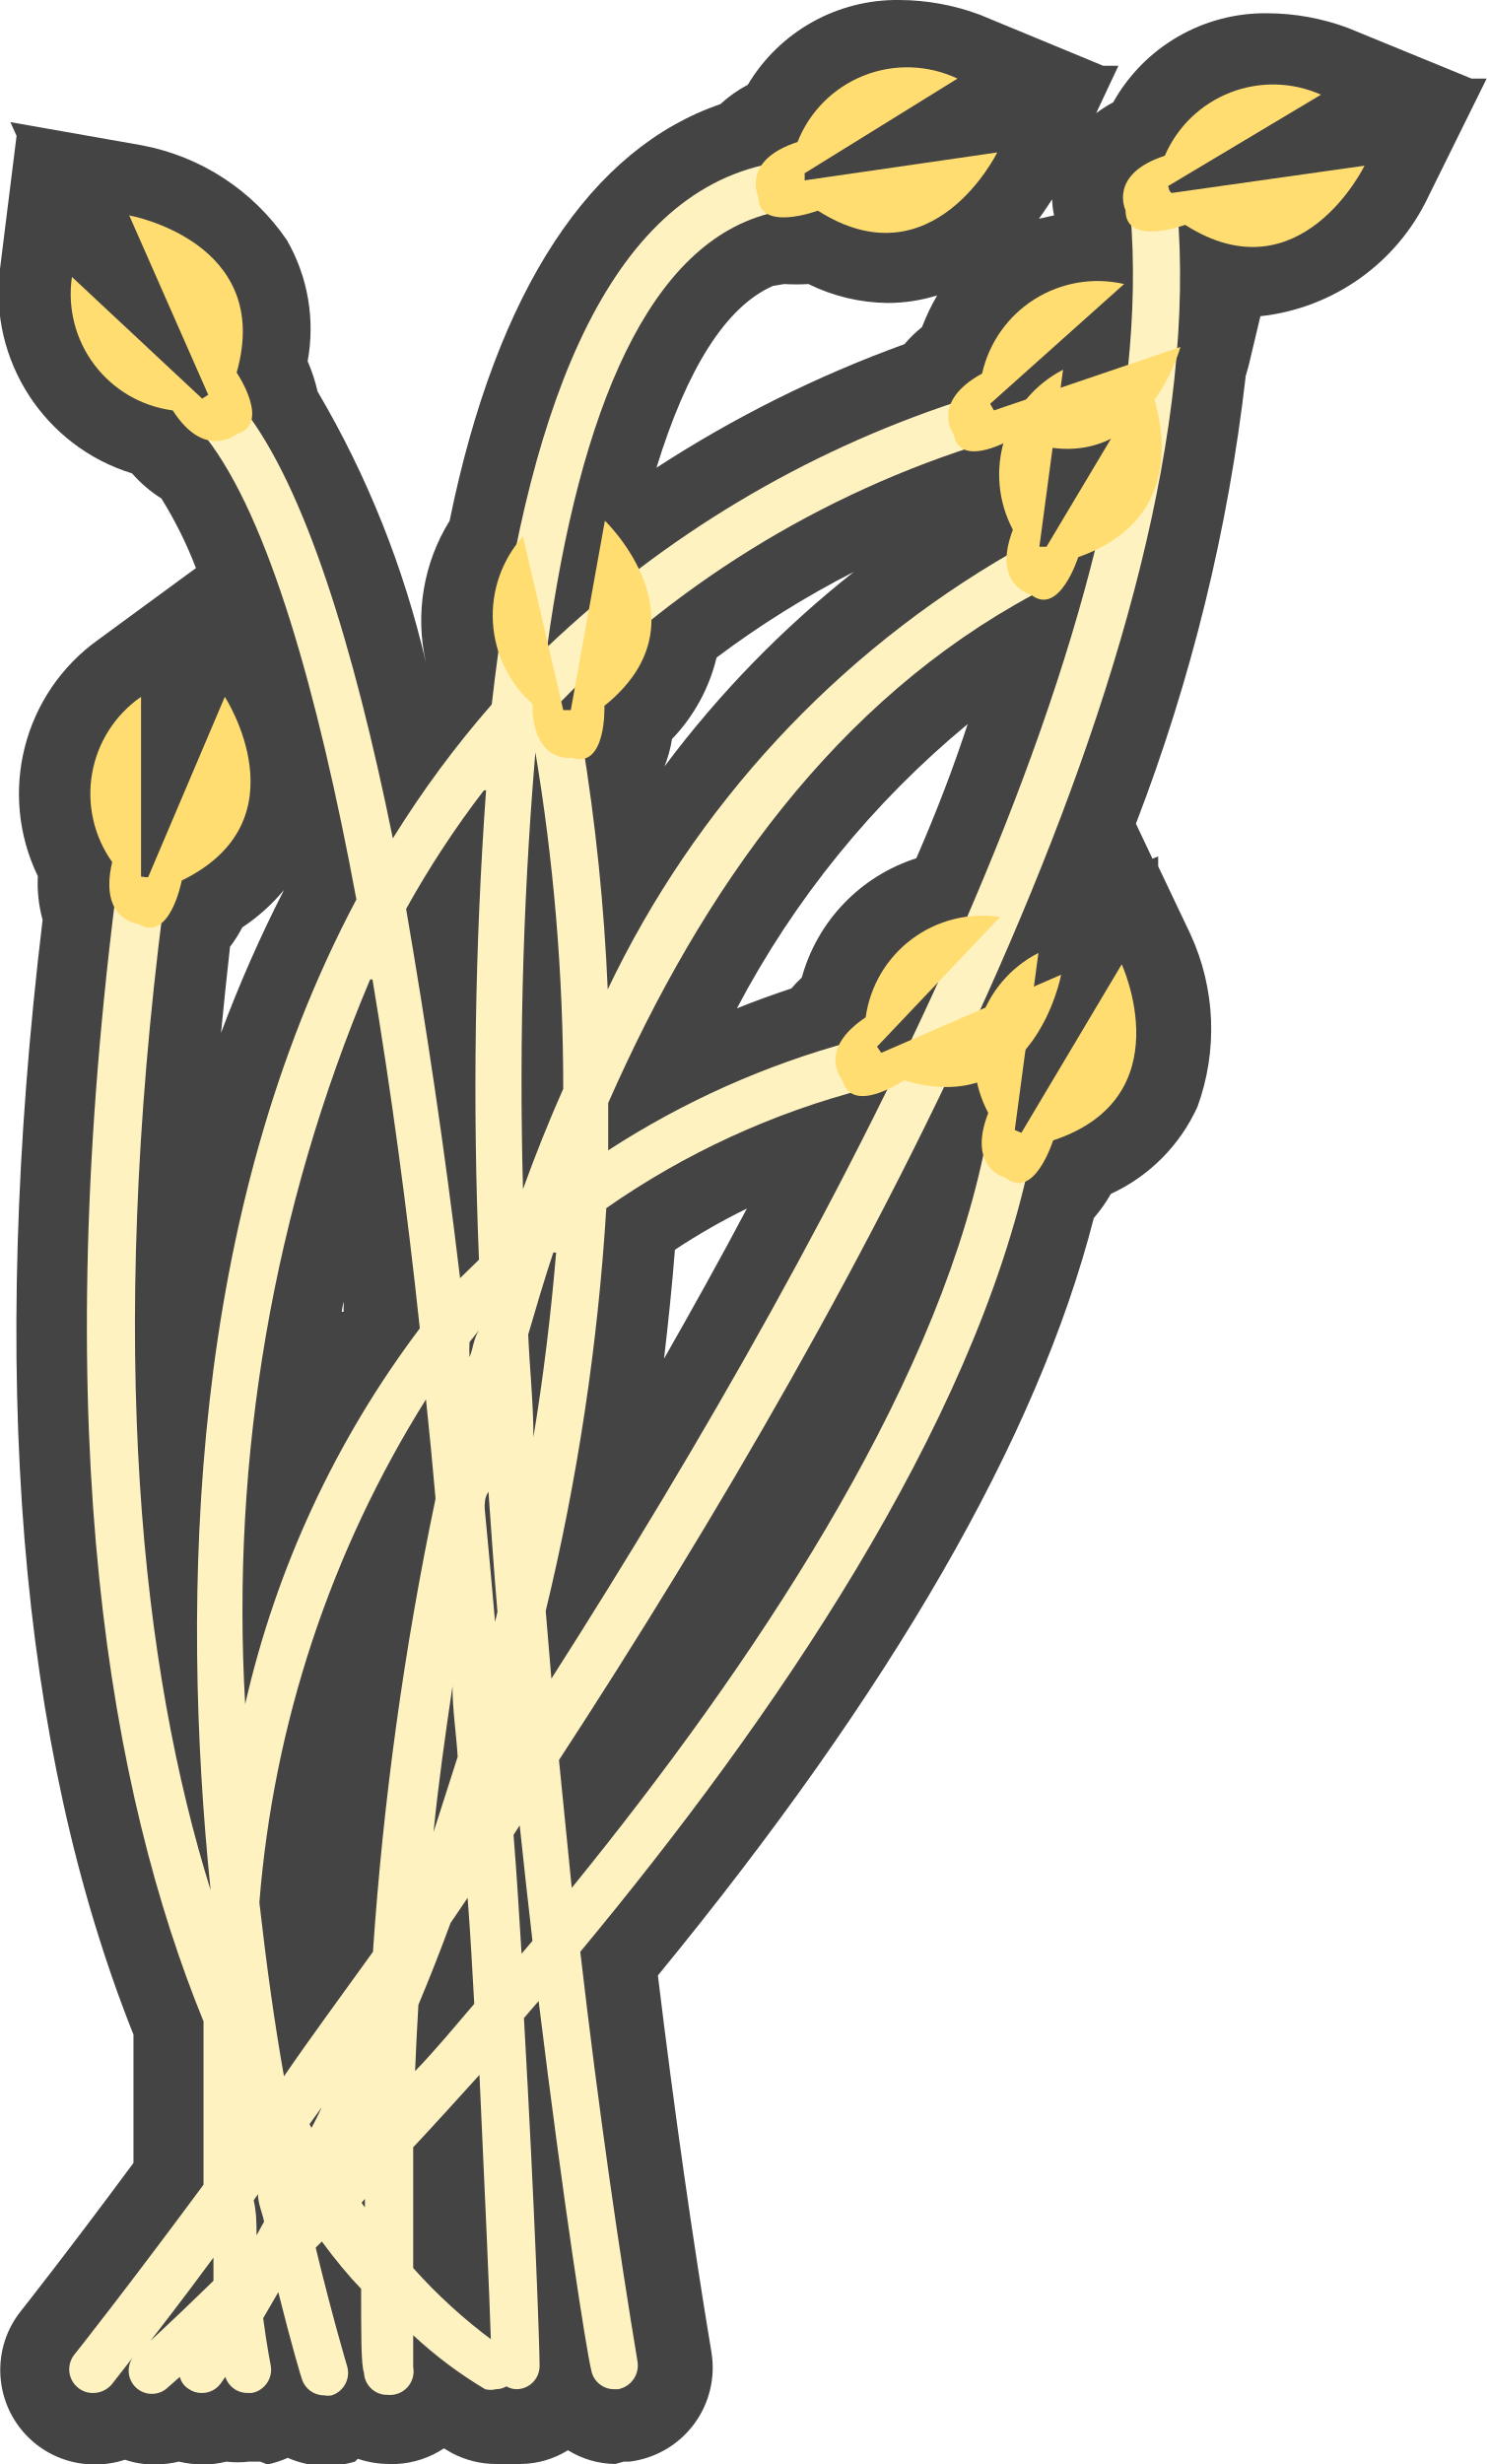
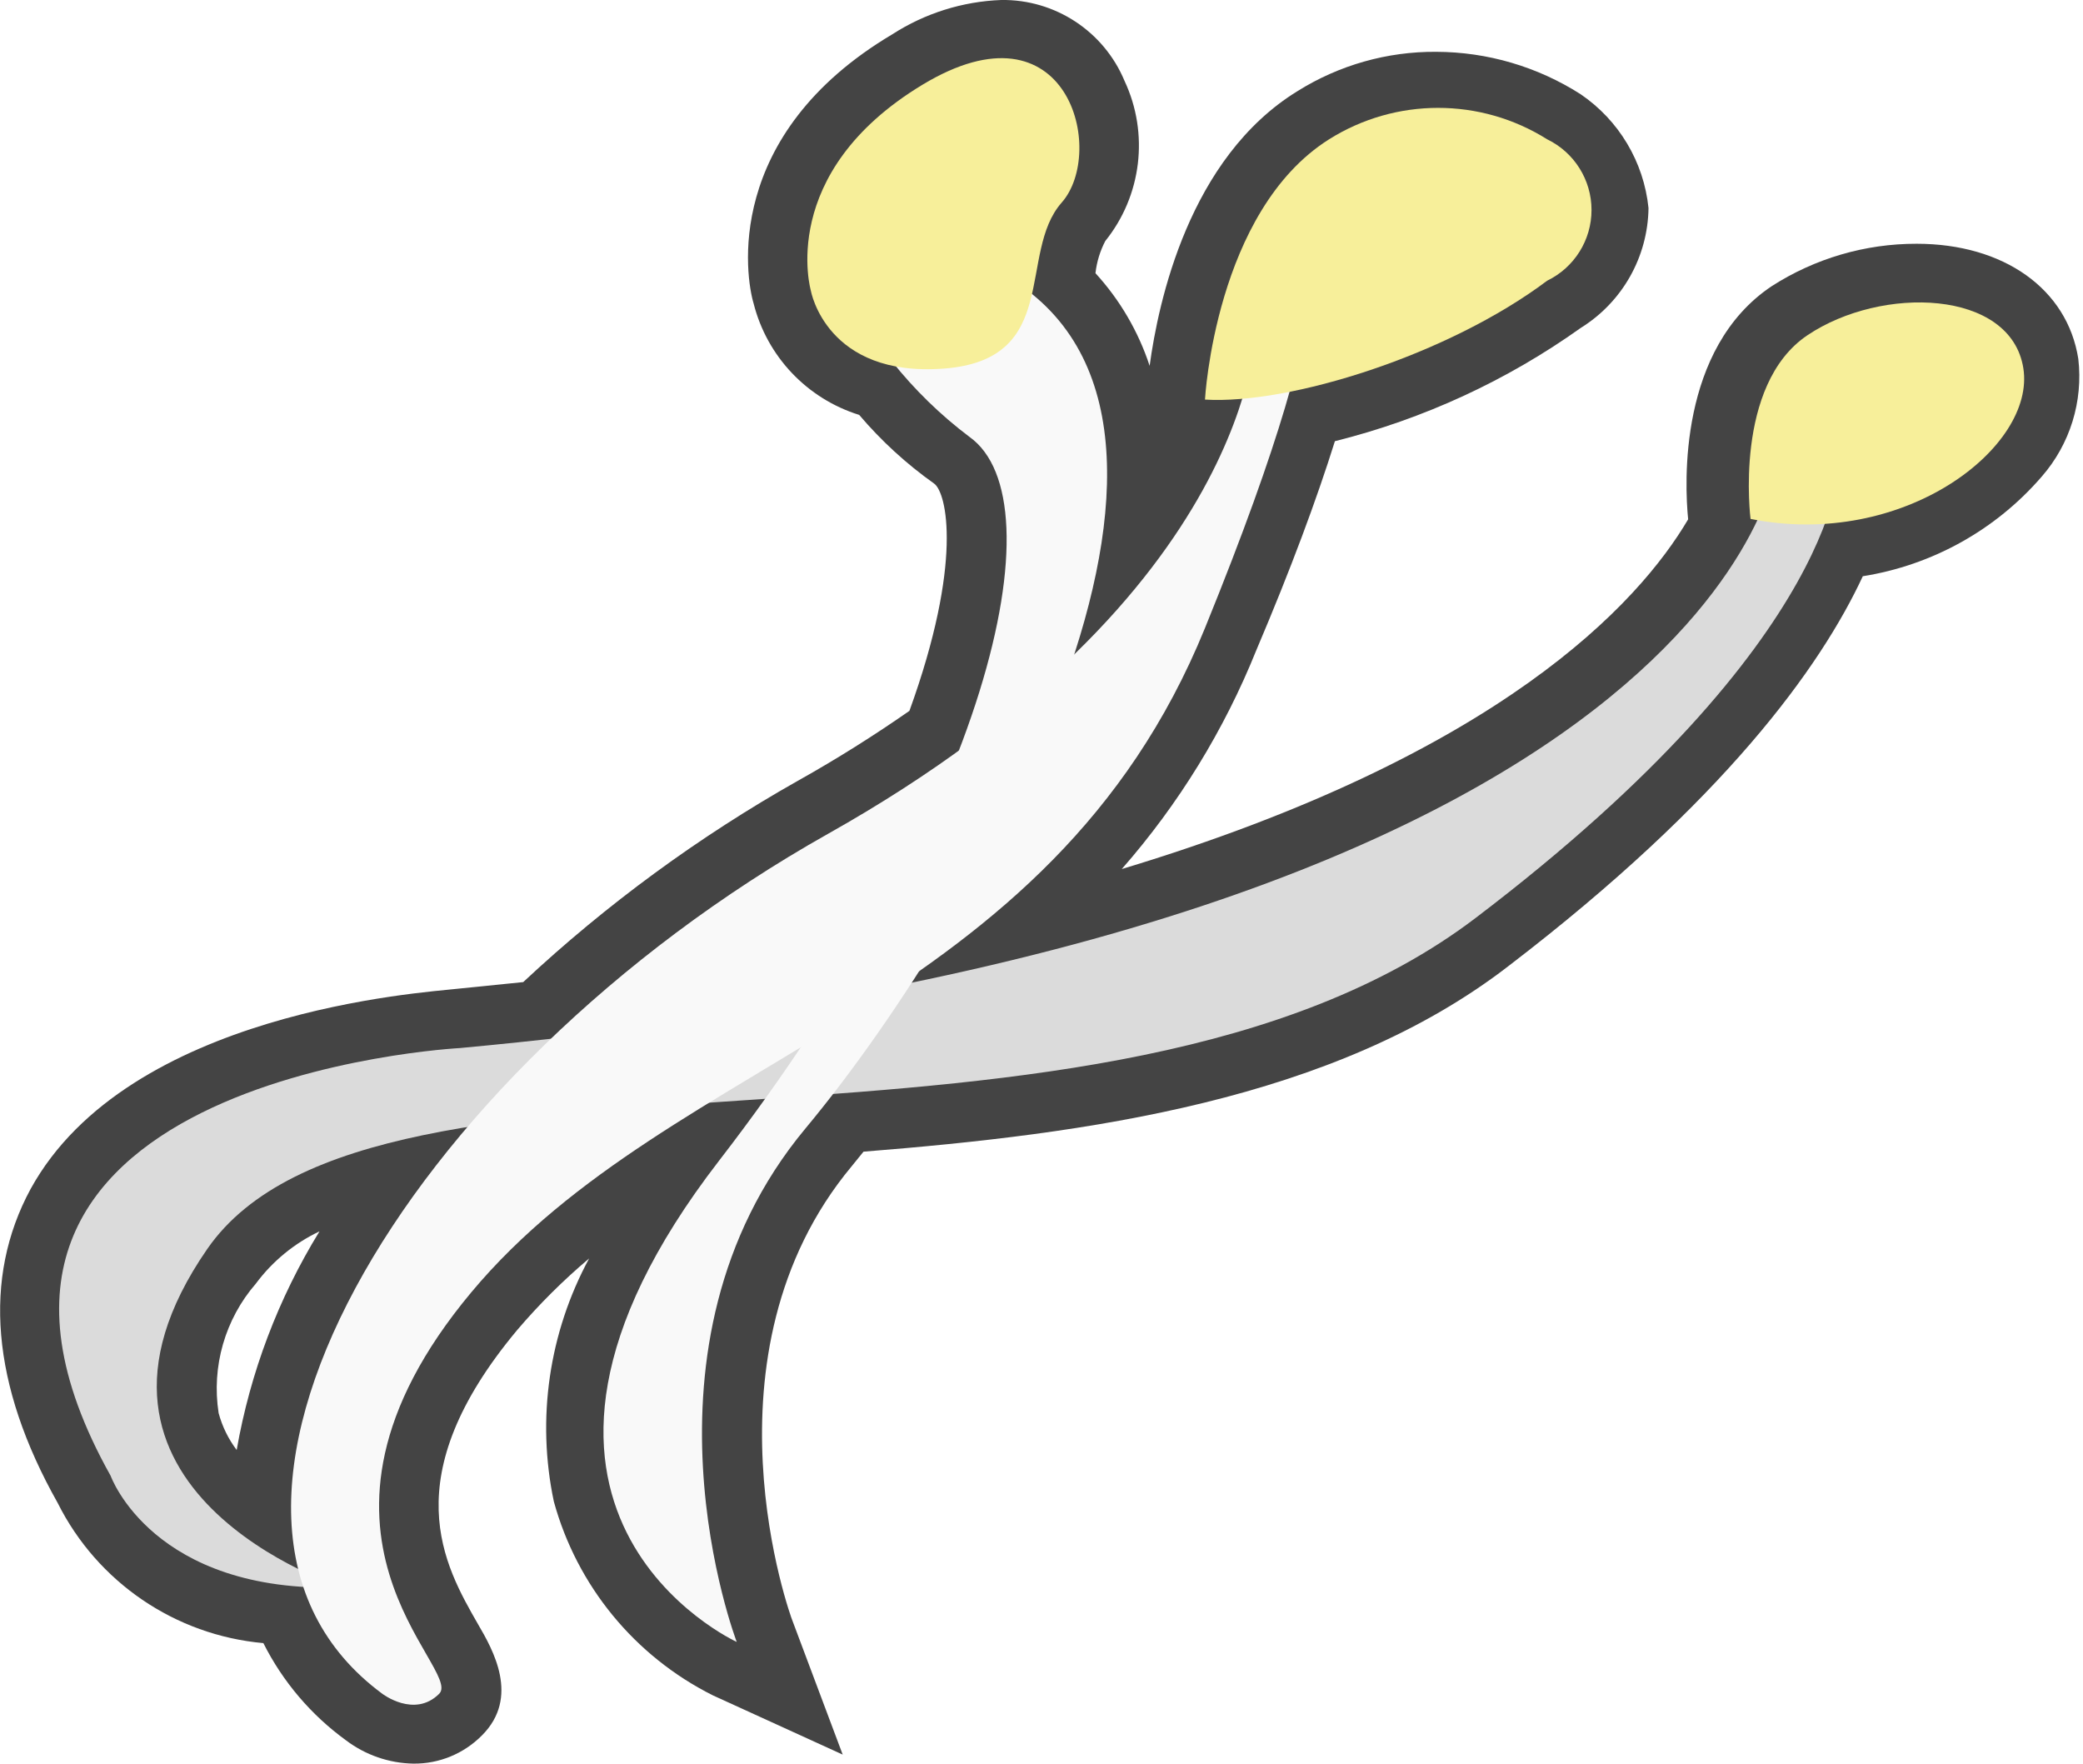
- <svg xmlns="http://www.w3.org/2000/svg" viewBox="0 0 31.41 52.05">
+ <svg xmlns="http://www.w3.org/2000/svg" viewBox="0 0 53.07 44.93">
  <defs>
-     <style>.cls-1{fill:#444;}.cls-2{fill:#fff2c1;}.cls-3{fill:#ffdd71;}</style>
+     <style>.cls-1{fill:#444;}.cls-2{fill:#dbdbdb;}.cls-3{fill:#f7ef9a;}.cls-4{fill:#f9f9f9;}</style>
  </defs>
  <g id="Layer_2" data-name="Layer 2">
    <g id="레이어_1" data-name="레이어 1">
-       <path class="cls-1" d="M13,52.05a1.94,1.94,0,0,1-1-.29,1.93,1.93,0,0,1-1,.29h-.51a2,2,0,0,1-.94-.23l-.17-.1a2,2,0,0,1-1,.33H8.23a2.09,2.09,0,0,1-.67-.11L7.5,52a2.2,2.2,0,0,1-.61.09,2,2,0,0,1-.81-.17,2.16,2.16,0,0,1-.43.14L5.5,52H5.26A2,2,0,0,1,4.78,52a1.86,1.86,0,0,1-.48.06A2.24,2.24,0,0,1,3.78,52a2.24,2.24,0,0,1-.52.06,1.87,1.87,0,0,1-.62-.1,2,2,0,0,1-.64.1,2,2,0,0,1-1.24-.43,2,2,0,0,1-.32-2.81s.93-1.17,2.38-3.13c0-.9,0-1.81,0-2.71C.39,36.88-.25,29,.9,19.43a2.88,2.88,0,0,1-.1-.92,4,4,0,0,1,1.28-5L4.14,12a8.66,8.66,0,0,0-.73-1.47A2.84,2.84,0,0,1,2.79,10,4,4,0,0,1,0,5.68L.35,2.87.22,2.58,3,3.07a4.78,4.78,0,0,1,3.06,2A3.76,3.76,0,0,1,6.5,7.63a3.69,3.69,0,0,1,.21.64A20.39,20.39,0,0,1,9,14v0a4,4,0,0,1,.5-3c1-4.91,3-7.87,5.72-8.8a2.74,2.74,0,0,1,.58-.41A3.67,3.67,0,0,1,19,0a4.92,4.92,0,0,1,1.7.31l2.61,1.08.32,0-.47,1a3.17,3.17,0,0,1,.36-.23A3.68,3.68,0,0,1,26.78.28a4.92,4.92,0,0,1,1.7.31l2.61,1.07.32,0L30.18,4.15a4.46,4.46,0,0,1-3.55,2.53l-.25,1.05-.06.21A38.53,38.53,0,0,1,24,17.4l.35.74.12-.05,0,.21.68,1.43a4.79,4.79,0,0,1,.15,3.65,3.72,3.72,0,0,1-1.83,1.84,3.18,3.18,0,0,1-.36.51c-1.19,4.65-4.29,10-9.21,16,.34,2.81.74,5.61,1.13,7.95A2,2,0,0,1,13.3,52l-.12,0ZM14.26,26.4c-.06.76-.14,1.53-.23,2.3.61-1.07,1.2-2.13,1.75-3.17A13.31,13.31,0,0,0,14.26,26.4Zm-7,1.31,0-.07c0-.05,0-.09,0-.13S7.23,27.64,7.22,27.71ZM4.86,20c-.07.61-.13,1.22-.19,1.82A28.7,28.7,0,0,1,6,18.8H6a4.06,4.06,0,0,1-.88.79A2.92,2.92,0,0,1,4.86,20Zm15.58-4.7a19.68,19.68,0,0,0-4.87,6c.37-.15.76-.29,1.15-.42a2.39,2.39,0,0,1,.22-.23,3.67,3.67,0,0,1,2.42-2.52Q20,16.66,20.44,15.31Zm-6.24.3a2.74,2.74,0,0,1-.16.59,22.06,22.06,0,0,1,4-4.11,19.9,19.9,0,0,0-2.9,1.81A3.75,3.75,0,0,1,14.2,15.61Zm2.13-9.56c-1,.44-1.82,1.76-2.46,3.84a25.63,25.63,0,0,1,5.24-2.61,2.53,2.53,0,0,1,.37-.36,4.6,4.6,0,0,1,.32-.67,3.5,3.5,0,0,1-1.05.16A3.88,3.88,0,0,1,17.08,6a4.06,4.06,0,0,1-.51,0Zm5.9-1.83c-.08.12-.17.26-.28.41l.32-.07A1.76,1.76,0,0,1,22.23,4.22Z" />
-       <path class="cls-2" d="M21.37,24a.5.5,0,0,0-.59.38c-1.09,5.12-4.89,10.81-8.7,15.5q-.13-1.32-.27-2.7c6.52-10,13.88-23.61,13.06-32.81a.48.48,0,0,0-.54-.45.49.49,0,0,0-.45.54c.75,8.5-6,21.24-12.23,31l-.12-1.43a49,49,0,0,0,1.28-8.51A17,17,0,0,1,18.29,23a.51.51,0,0,0,.35-.62A.5.5,0,0,0,18,22a18.16,18.16,0,0,0-5.15,2.3c0-.33,0-.67,0-1,2-4.54,4.82-8.51,9-10.75a.49.49,0,0,0,.2-.68.49.49,0,0,0-.67-.2,21.15,21.15,0,0,0-8.54,9.23,44.1,44.1,0,0,0-.54-5.25.5.5,0,0,0-1,.17A43.08,43.08,0,0,1,11.9,23c-.31.7-.59,1.4-.85,2.12a82.64,82.64,0,0,1,.31-9.78,21.39,21.39,0,0,1,9.18-5.9.5.5,0,0,0-.33-.95,23,23,0,0,0-8.65,5.18c.69-5,2.15-8.58,4.78-9.18a.5.5,0,0,0-.22-1c-3.38.78-5.05,5.37-5.73,11.39A21.49,21.49,0,0,0,8.3,17.71c-.83-4.08-1.86-7.41-3.15-9.07a.5.5,0,1,0-.79.61C5.67,10.94,6.71,14.59,7.53,19,4,25.65,3.81,33.67,4.45,39.93,3,35.27,2.24,28.57,3.46,19.08A.5.5,0,0,0,3,18.52a.5.5,0,0,0-.56.43C1,30.42,2.34,37.9,4.3,42.7c0,1.26,0,2.43,0,3.45-1.62,2.19-2.68,3.53-2.73,3.59a.5.5,0,0,0,.08.7.49.49,0,0,0,.31.11.52.52,0,0,0,.4-.18l.46-.59a.49.49,0,0,0,.74.64l.24-.21a.41.41,0,0,0,.18.25.47.47,0,0,0,.28.09.49.49,0,0,0,.41-.21l.09-.13a.49.49,0,0,0,.46.34h.1a.5.5,0,0,0,.4-.58s-.08-.4-.16-1l.32-.55c.28,1.12.48,1.79.5,1.84a.49.49,0,0,0,.47.34.44.44,0,0,0,.16,0,.5.5,0,0,0,.32-.63s-.3-1-.66-2.49l.13-.13c.28.38.56.72.83,1,0,1,0,1.61.06,1.77a.49.49,0,0,0,.5.47h0A.5.5,0,0,0,8.73,50s0-.27,0-.67a9,9,0,0,0,1.52,1.14.46.46,0,0,0,.23,0,.43.43,0,0,0,.22-.06.43.43,0,0,0,.22.06h0a.49.49,0,0,0,.48-.51c0-.39-.1-3.26-.33-7.33l.31-.36c.53,4.31,1,7.33,1.11,7.79a.49.49,0,0,0,.49.41h.08a.51.51,0,0,0,.41-.58c-.38-2.29-.82-5.29-1.21-8.66,4.07-4.9,8.3-11.07,9.5-16.71A.49.49,0,0,0,21.37,24ZM6.54,44.87l.26-.36c-.07.15-.14.3-.22.44ZM9.16,38.7c.1-1,.24-2,.4-3.08,0,.5.08,1,.11,1.49Zm1.3-4.44c-.07-.79-.14-1.59-.22-2.4,0-.11,0-.23.08-.35.06.86.12,1.71.19,2.54C10.49,34.12,10.48,34.19,10.46,34.26Zm-.54-5.59a3.11,3.11,0,0,1,0-.32l.2-.25C10,28.29,10,28.48,9.92,28.67Zm-.72,3a69.65,69.65,0,0,0-1.32,9.56C7.22,42.15,6.59,43,6,43.86v0c-.2-1.12-.37-2.35-.52-3.67A23.51,23.51,0,0,1,9,29.56Q9.11,30.6,9.2,31.63ZM5.45,46.35c0,.19.09.39.13.58l-.16.29c0-.24,0-.48-.06-.74Zm3.39-4c.23-.55.46-1.13.68-1.73l.36-.53c.06.78.1,1.53.14,2.24-.42.49-.84,1-1.25,1.42C8.79,43.3,8.81,42.83,8.84,42.35Zm2.43-12c0-.72-.08-1.44-.11-2.16.17-.58.34-1.16.53-1.73l.06,0C11.64,27.77,11.48,29.09,11.27,30.36Zm-1-13.66a87.64,87.64,0,0,0-.15,9.92L9.72,27C9.4,24.3,9,21.64,8.58,19.2A20.29,20.29,0,0,1,10.22,16.7Zm-2.4,4c.39,2.34.73,4.84,1,7.37A20.91,20.91,0,0,0,5.18,36,34.26,34.26,0,0,1,7.82,20.69Zm-4.88,29c.36-.46.88-1.13,1.52-2,0,.17,0,.33,0,.49C3.59,49.08,3,49.61,2.94,49.67Zm4.72-3.24v.18a.86.86,0,0,1-.07-.1Zm2.71,3a11.07,11.07,0,0,1-1.69-1.54c0-.71,0-1.57,0-2.55.45-.48.92-1,1.4-1.53C10.25,46.43,10.34,48.44,10.37,49.41Zm.6-8.18c-.05-.8-.1-1.65-.17-2.51l.13-.2c.09.85.18,1.66.27,2.44Z" />
-       <path class="cls-3" d="M4.75,14.72,3.13,18.53l-.15,0V14.72a2.49,2.49,0,0,0-.61,3.49l0,0c-.29,1.24.56,1.31.56,1.31.66.4.91-.92.91-.92h0C6.45,17.33,4.75,14.72,4.75,14.72Z" />
-       <path class="cls-3" d="M2.73,4.55,4.4,8.34l-.13.08L1.52,5.85A2.48,2.48,0,0,0,3.65,8.67h0C4.33,9.73,5,9.17,5,9.17c.74-.21,0-1.3,0-1.3l0,0C5.79,5.1,2.73,4.55,2.73,4.55Z" />
-       <path class="cls-3" d="M21.07,3.22,17,3.81a1.31,1.31,0,0,0,0-.15l3.23-2A2.49,2.49,0,0,0,16.85,3V3c-1.2.39-.83,1.15-.83,1.15,0,.77,1.26.3,1.26.3v0C19.71,6,21.07,3.22,21.07,3.22Z" />
-       <path class="cls-3" d="M28.83,3.5l-4.1.58a.88.88,0,0,1-.05-.15L27.91,2a2.49,2.49,0,0,0-3.3,1.29v0c-1.2.39-.83,1.15-.83,1.15,0,.78,1.26.31,1.26.31v0C27.47,6.3,28.83,3.5,28.83,3.5Z" />
-       <path class="cls-3" d="M24.23,8l-2.12,3.55-.15,0,.5-3.74a2.49,2.49,0,0,0-1.06,3.38l0,0c-.45,1.18.38,1.37.38,1.37.6.48,1-.79,1-.79h0C25.55,10.79,24.23,8,24.23,8Z" />
-       <path class="cls-3" d="M24.94,7.33,21,8.67l-.08-.14L23.75,6a2.5,2.5,0,0,0-3,1.89v0c-1.11.61-.6,1.29-.6,1.29.14.76,1.29.06,1.29.06v0C24.12,10.34,24.94,7.33,24.94,7.33Z" />
-       <path class="cls-3" d="M23.7,20.37l-2.12,3.56-.14-.06.5-3.74a2.48,2.48,0,0,0-1.06,3.38l0,0c-.46,1.18.37,1.37.37,1.37.6.49,1-.79,1-.79h0C25,23.18,23.7,20.37,23.7,20.37Z" />
-       <path class="cls-3" d="M22.42,20.59l-3.8,1.65-.09-.13,2.6-2.74a2.49,2.49,0,0,0-2.84,2.12v0c-1.05.7-.49,1.33-.49,1.33.2.75,1.3,0,1.3,0h0C21.85,23.65,22.42,20.59,22.42,20.59Z" />
-       <path class="cls-3" d="M12.78,11,12.06,15H11.9l-.85-3.67a2.5,2.5,0,0,0,.2,3.54h0c0,1.26.83,1.14.83,1.14.74.24.69-1.1.69-1.1h0C15,13.12,12.78,11,12.78,11Z" />
+       <path class="cls-1" d="M10.53,44.93a2.93,2.93,0,0,1-1.71-.59,6.88,6.88,0,0,1-2.11-2.48,6.51,6.51,0,0,1-5.24-3.57c-1.69-3-1.92-5.73-.69-8,2.49-4.53,10-5,10.87-5.1l1.68-.17a36.61,36.61,0,0,1,7-5.13c1-.56,1.95-1.16,2.84-1.78,1.37-3.78.95-5.56.63-5.79a10.41,10.41,0,0,1-1.91-1.75A4,4,0,0,1,19.2,7.73C19,7.07,18.41,3.44,22.74.87A5.5,5.5,0,0,1,25.51,0a3.35,3.35,0,0,1,3.14,2.06,3.88,3.88,0,0,1-.49,4.08,2.34,2.34,0,0,0-.25.82,6.49,6.49,0,0,1,1.38,2.36c.22-1.62,1-5.3,3.77-7a6.57,6.57,0,0,1,3.53-1,6.87,6.87,0,0,1,3.68,1.08A4,4,0,0,1,42,5.3a3.65,3.65,0,0,1-1.72,3.05,18.55,18.55,0,0,1-6.27,2.89c-.46,1.47-1.12,3.25-2,5.32a19.5,19.5,0,0,1-3.43,5.58c9.64-2.91,13.17-6.77,14.43-8.91-.09-.9-.25-4.35,2.13-5.94a6.81,6.81,0,0,1,3.69-1.08c2.22,0,3.84,1.15,4.12,2.93a3.88,3.88,0,0,1-.93,3,7.6,7.6,0,0,1-4.56,2.54c-1.08,2.32-3.53,5.72-9,9.91C34,28.05,27.65,28.89,22,29.34l-.3.37c-4,4.8-1.54,11.52-1.51,11.58l1.28,3.41-3.31-1.51a7.84,7.84,0,0,1-4.05-4.94,9.07,9.07,0,0,1,.9-6.19,15.73,15.73,0,0,0-1.83,1.82c-3.15,3.77-1.86,6-1,7.5.38.65,1.07,1.86.1,2.83A2.42,2.42,0,0,1,10.53,44.93ZM8.14,31.37A4.33,4.33,0,0,0,6.52,32.7,4.08,4.08,0,0,0,5.57,36a2.75,2.75,0,0,0,.46.94A15.85,15.85,0,0,1,8.14,31.37Z" />
+       <path class="cls-2" d="M45.29,11.7s-1.26,12-33.57,15c0,0-14.58.76-8.9,10.9,0,0,1.07,3,5.89,2.84,0,0-7.69-2.46-3.43-8.62s22.83-1.23,32.31-8.43S46.87,11.7,46.87,11.7Z" />
+       <path class="cls-3" d="M44.6,13.22s-.44-3.41,1.45-4.68,5.18-1.17,5.5.84S48.51,14,44.6,13.22Z" />
+       <path class="cls-4" d="M25.27,6.84c7,3.47-.12,16.35-4.75,21.91s-1.75,13.08-1.75,13.08-7.33-3.35-.45-12.26S27,12.77,24.7,11.13a10.91,10.91,0,0,1-3.41-4.29Z" />
+       <path class="cls-3" d="M20.66,7.41s-.88-3,2.84-5.25,4.69,1.71,3.55,3,0,4-3,4.23S20.66,7.41,20.66,7.41Z" />
+       <path class="cls-4" d="M32,8.35S32,15.11,21.1,21.24,3.67,38.67,9.74,43.15c0,0,.82.63,1.45,0s-4.3-4.1.82-10.23S26.72,25.78,30.7,16,33,6.47,33,6.47Z" />
+       <path class="cls-3" d="M30.7,10.18s.26-4.8,3.16-6.63a5.22,5.22,0,0,1,5.56,0,2,2,0,0,1,0,3.6C36.89,9.05,32.85,10.31,30.7,10.18Z" />
    </g>
  </g>
</svg>
